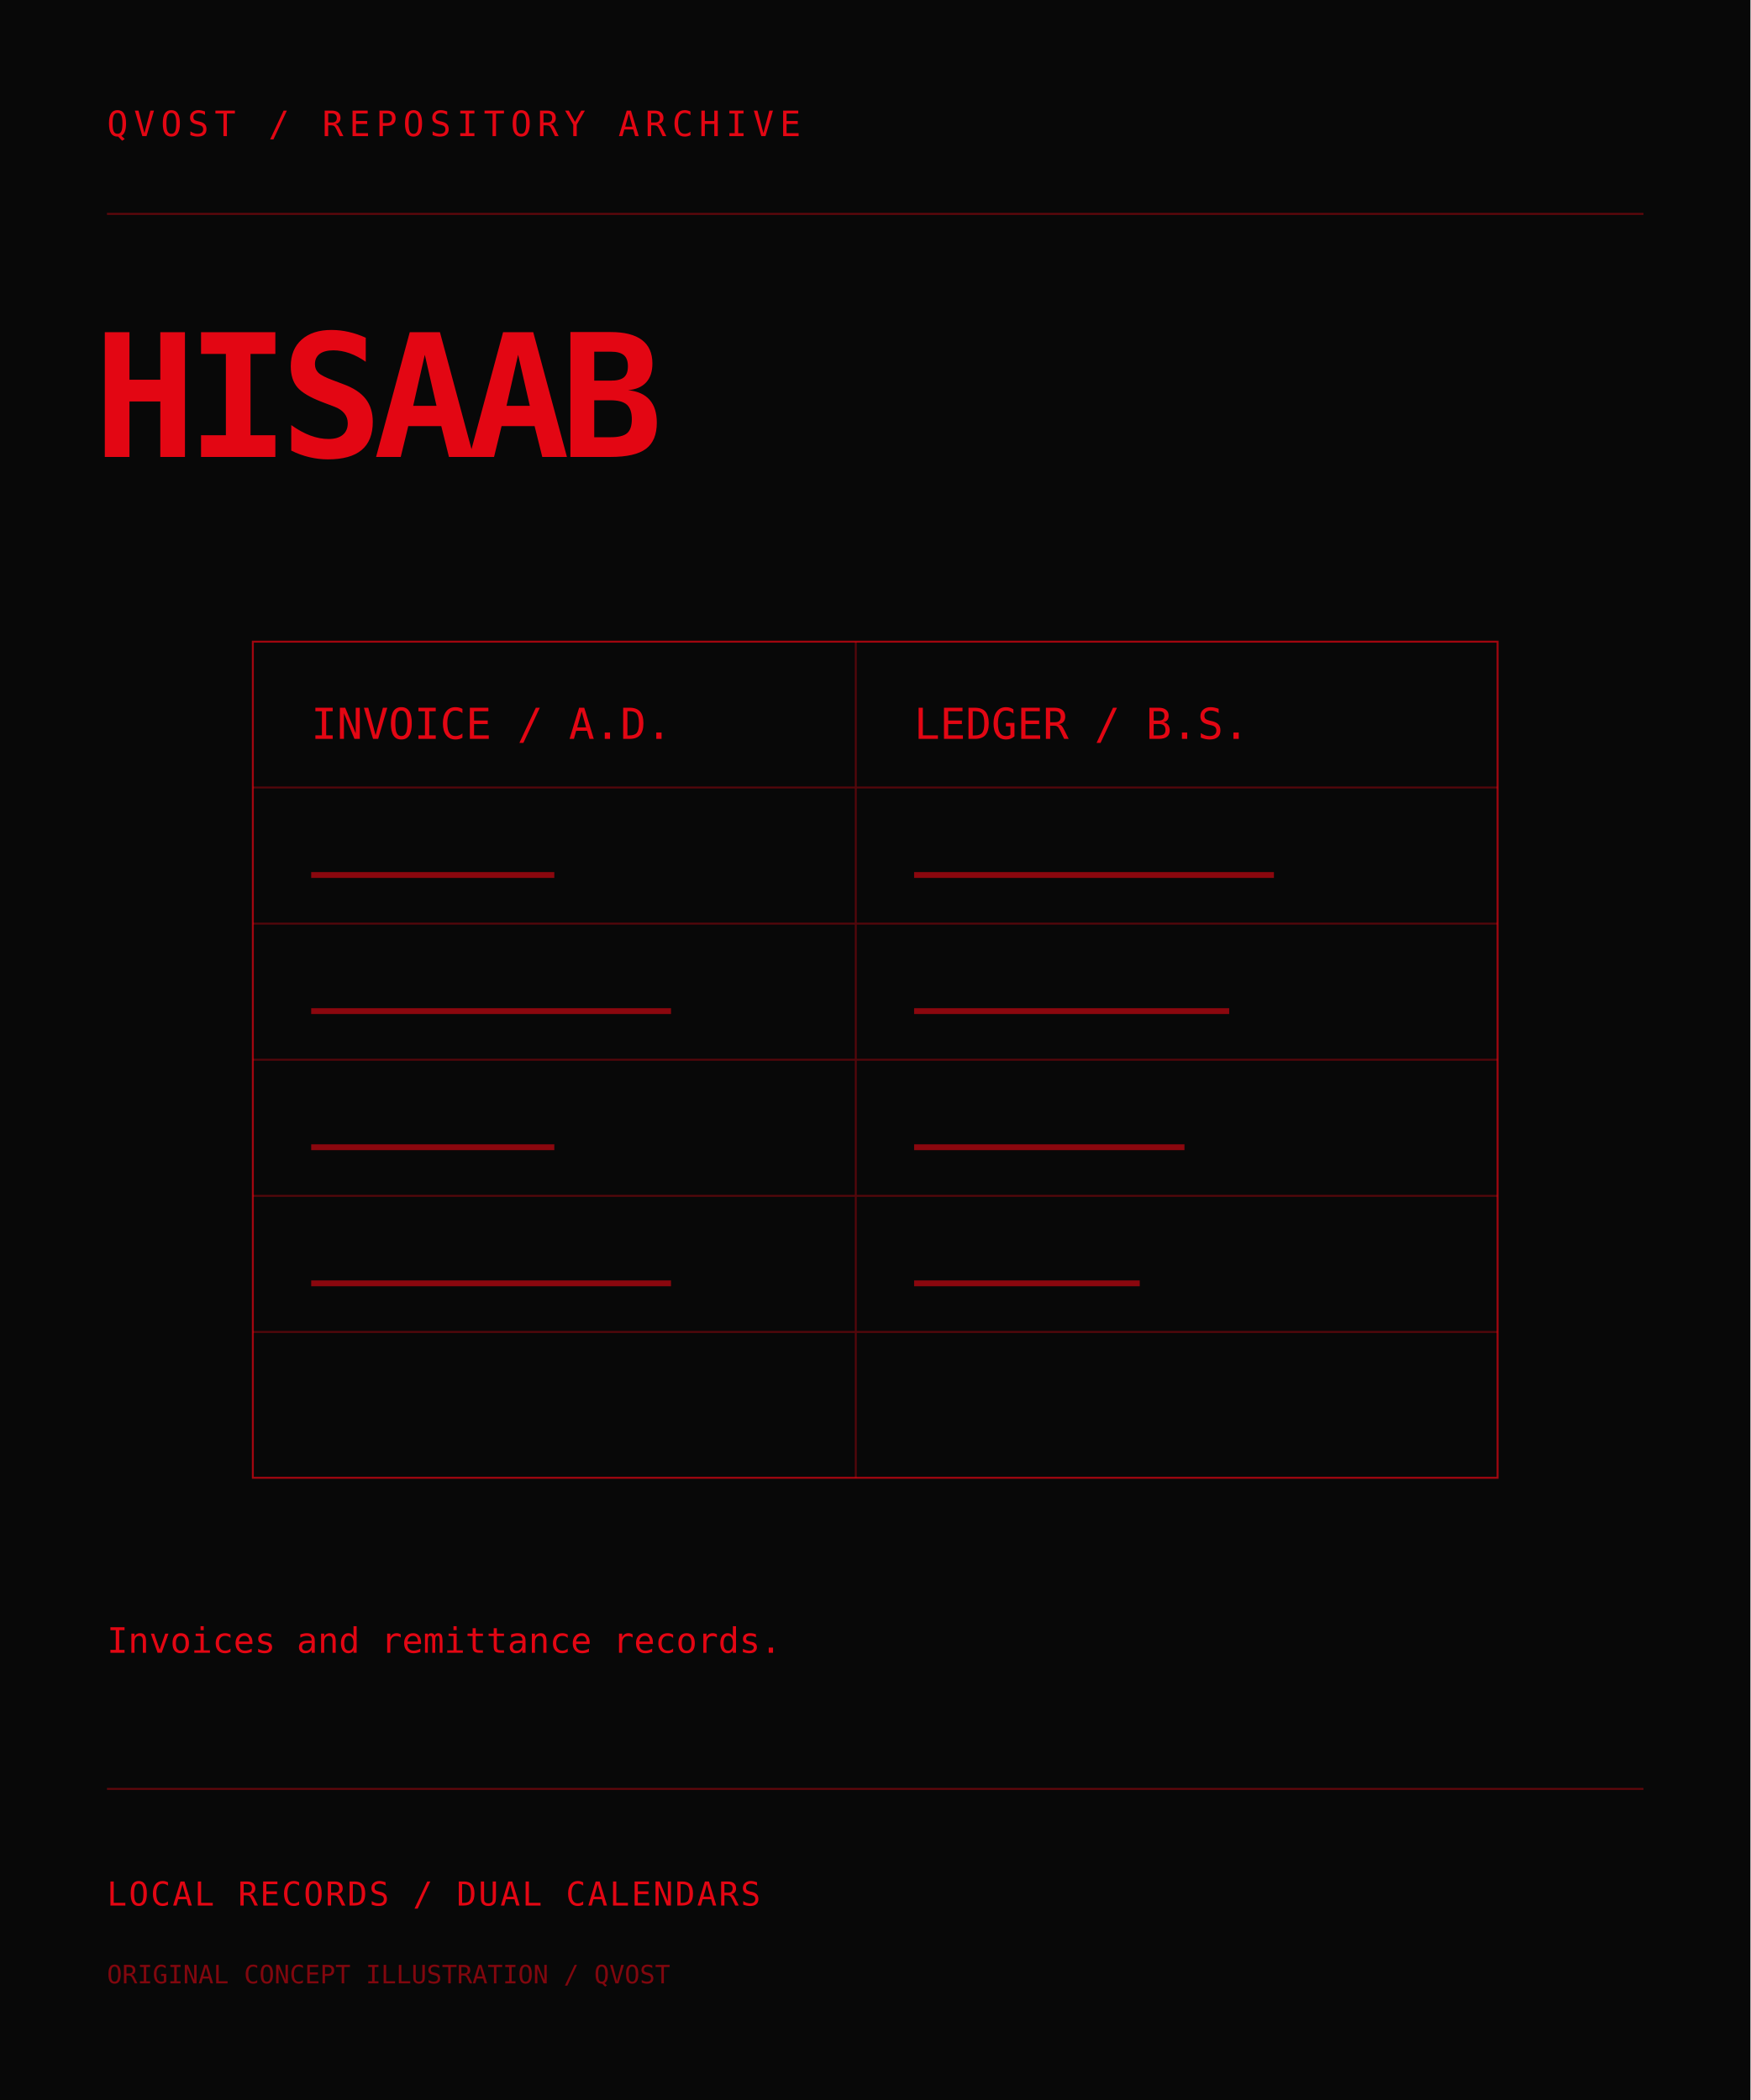
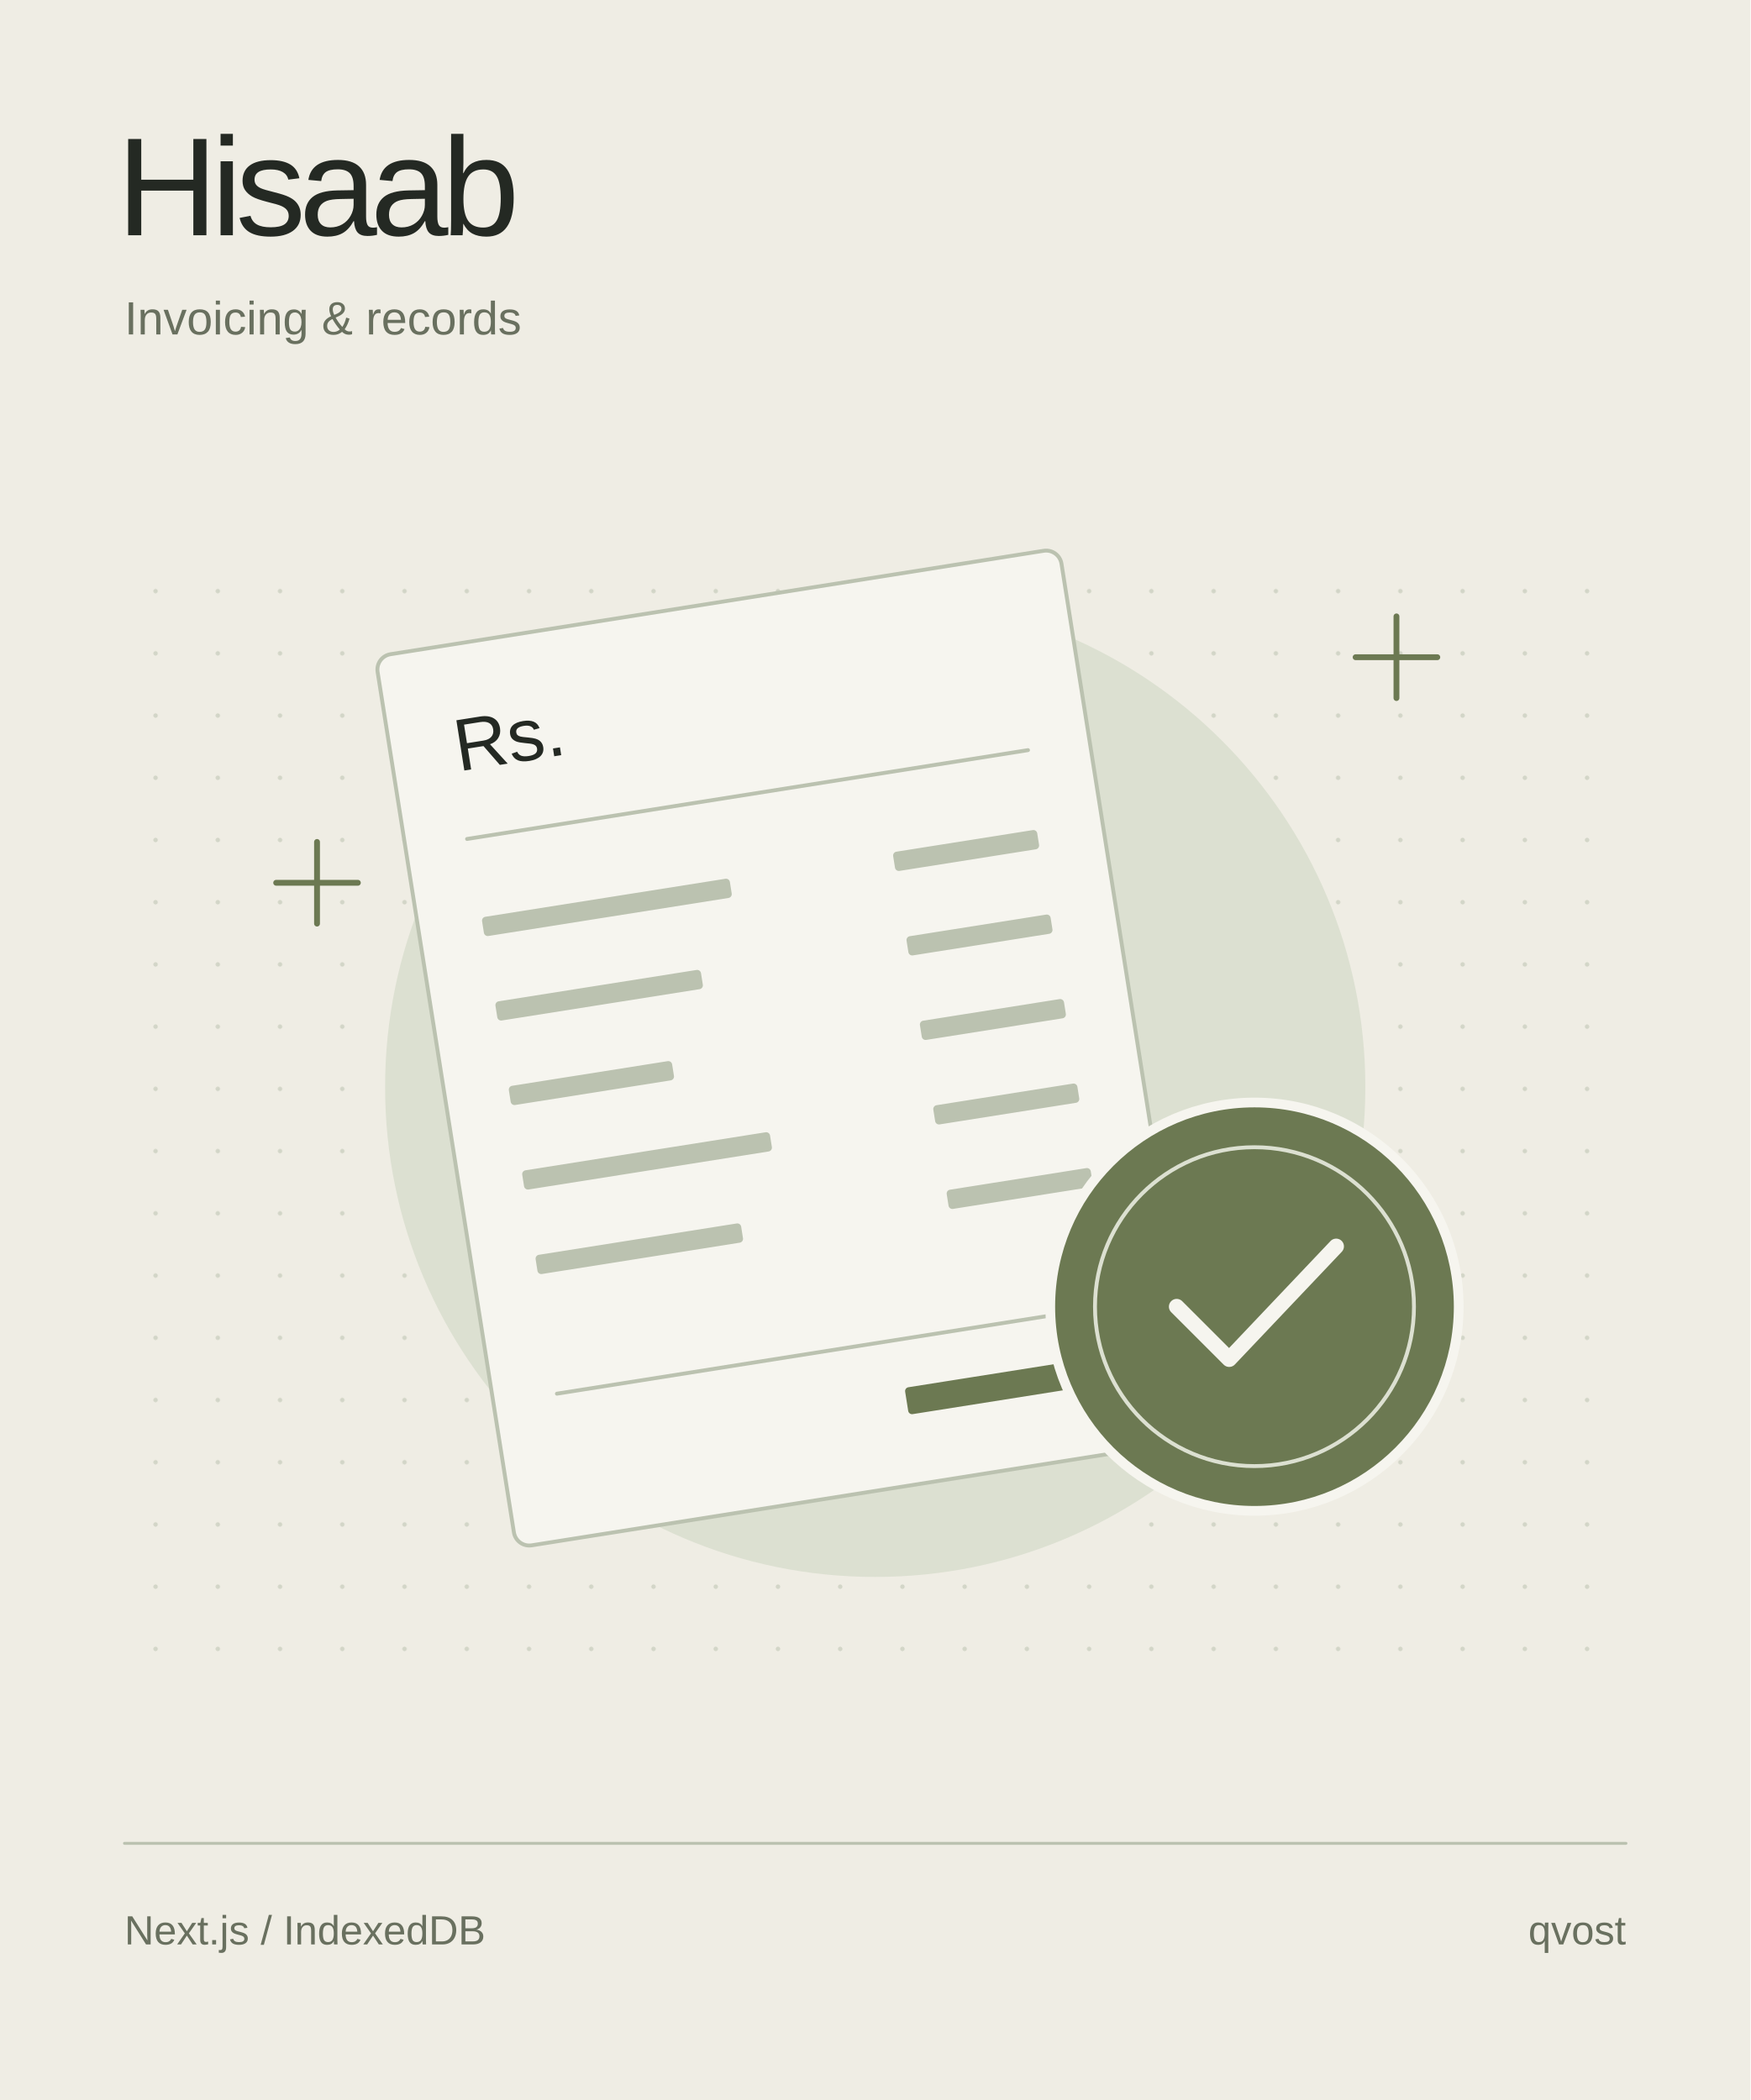
- <svg xmlns="http://www.w3.org/2000/svg" width="900" height="1080" viewBox="0 0 900 1080" role="img" aria-labelledby="title description">
-   <rect width="900" height="1080" fill="#080808" />
-   <g fill="#e30613" font-family="monospace">
-     <path d="M55 110H845M55 920H845" fill="none" stroke="#e30613" stroke-opacity=".4" />
-     <text x="55" y="70" font-size="18" letter-spacing="3">QVOST / REPOSITORY ARCHIVE</text>
-     <text x="48" y="235" font-size="88" font-weight="700" letter-spacing="-5">HISAAB</text>
-     <g fill="none" stroke="#e30613">
-       <rect x="130" y="330" width="640" height="430" stroke-opacity=".7" />
-       <path d="M130 405h640M130 475h640M130 545h640M130 615h640M130 685h640M440 330v430" stroke-opacity=".35" />
-     </g>
-     <text x="160" y="380" font-size="22">INVOICE / A.D.</text>
-     <text x="470" y="380" font-size="22">LEDGER / B.S.</text>
-     <g stroke="#e30613" stroke-width="3" opacity=".6">
-       <path d="M160 450h125M470 450h185" />
-     </g>
-     <g stroke="#e30613" stroke-width="3" opacity=".6">
-       <path d="M160 520h185M470 520h162" />
-     </g>
-     <g stroke="#e30613" stroke-width="3" opacity=".6">
-       <path d="M160 590h125M470 590h139" />
-     </g>
-     <g stroke="#e30613" stroke-width="3" opacity=".6">
-       <path d="M160 660h185M470 660h116" />
-     </g>
-     <text x="55" y="850" font-size="18">Invoices and remittance records.</text>
-     <text x="55" y="980" font-size="17" letter-spacing="1">LOCAL RECORDS / DUAL CALENDARS</text>
-     <text x="55" y="1020" font-size="13" opacity=".55">ORIGINAL CONCEPT ILLUSTRATION / QVOST</text>
+ <svg xmlns="http://www.w3.org/2000/svg" width="900" height="1080" viewBox="0 0 900 1080" role="img" aria-labelledby="title desc">
+   <defs>
+     <pattern id="dot-grid" width="32" height="32" patternUnits="userSpaceOnUse">
+       <circle cx="16" cy="16" r="1.15" fill="#bbc2b0" opacity=".55" />
+     </pattern>
+   </defs>
+   <rect width="900" height="1080" fill="#efede4" />
+   <rect x="54" y="274" width="792" height="590" fill="url(#dot-grid)" />
+   <text x="60" y="121" fill="#242923" font-family="Arial, Helvetica, sans-serif" font-size="72" letter-spacing="-3.4">Hisaab</text>
+   <text x="64" y="172" fill="#69705f" font-family="Arial, Helvetica, sans-serif" font-size="24">Invoicing &amp; records</text>
+   <circle cx="450" cy="559" r="252" fill="#dce0d1" stroke="none" stroke-width="2" />
+   <g transform="translate(227 307) rotate(-9 178 232)">
+     <rect x="0" y="0" width="356" height="464" rx="8" fill="#f6f5ef" stroke="#bbc2b0" stroke-width="2" />
+     <text x="33" y="65" fill="#242923" font-family="Arial, Helvetica, sans-serif" font-size="38">Rs.</text>
+     <path d="M32 100H324" fill="none" stroke="#bbc2b0" stroke-width="2" stroke-linecap="round" stroke-linejoin="round" />
+     <rect x="33" y="141" width="129" height="10" rx="2" fill="#bbc2b0" stroke="none" stroke-width="2" />
+     <rect x="247" y="141" width="75" height="10" rx="2" fill="#bbc2b0" stroke="none" stroke-width="2" />
+     <rect x="33" y="185" width="107" height="10" rx="2" fill="#bbc2b0" stroke="none" stroke-width="2" />
+     <rect x="247" y="185" width="75" height="10" rx="2" fill="#bbc2b0" stroke="none" stroke-width="2" />
+     <rect x="33" y="229" width="85" height="10" rx="2" fill="#bbc2b0" stroke="none" stroke-width="2" />
+     <rect x="247" y="229" width="75" height="10" rx="2" fill="#bbc2b0" stroke="none" stroke-width="2" />
+     <rect x="33" y="273" width="129" height="10" rx="2" fill="#bbc2b0" stroke="none" stroke-width="2" />
+     <rect x="247" y="273" width="75" height="10" rx="2" fill="#bbc2b0" stroke="none" stroke-width="2" />
+     <rect x="33" y="317" width="107" height="10" rx="2" fill="#bbc2b0" stroke="none" stroke-width="2" />
+     <rect x="247" y="317" width="75" height="10" rx="2" fill="#bbc2b0" stroke="none" stroke-width="2" />
+     <path d="M33 389H323" fill="none" stroke="#bbc2b0" stroke-width="2" stroke-linecap="round" stroke-linejoin="round" />
+     <rect x="210" y="414" width="112" height="14" rx="2" fill="#6c7952" stroke="none" stroke-width="2" />
  </g>
+   <circle cx="645" cy="672" r="105" fill="#6c7952" stroke="#f6f5ef" stroke-width="5" />
+   <circle cx="645" cy="672" r="82" fill="none" stroke="#dce0d1" stroke-width="2" />
+   <path d="m605 672 27 27 55-58" fill="none" stroke="#f6f5ef" stroke-width="8" stroke-linecap="round" stroke-linejoin="round" />
+   <path d="M142 454h42m-21-21v42M697 338h42m-21-21v42" fill="none" stroke="#6c7952" stroke-width="3" stroke-linecap="round" stroke-linejoin="round" />
+   <path d="M64 948H836" fill="none" stroke="#bbc2b0" stroke-width="1.5" stroke-linecap="round" stroke-linejoin="round" />
+   <text x="64" y="1000" fill="#69705f" font-family="Arial, Helvetica, sans-serif" font-size="21">Next.js / IndexedDB</text>
+   <text x="836" y="1000" fill="#69705f" font-family="Arial, Helvetica, sans-serif" font-size="21" text-anchor="end">qvost</text>
</svg>
